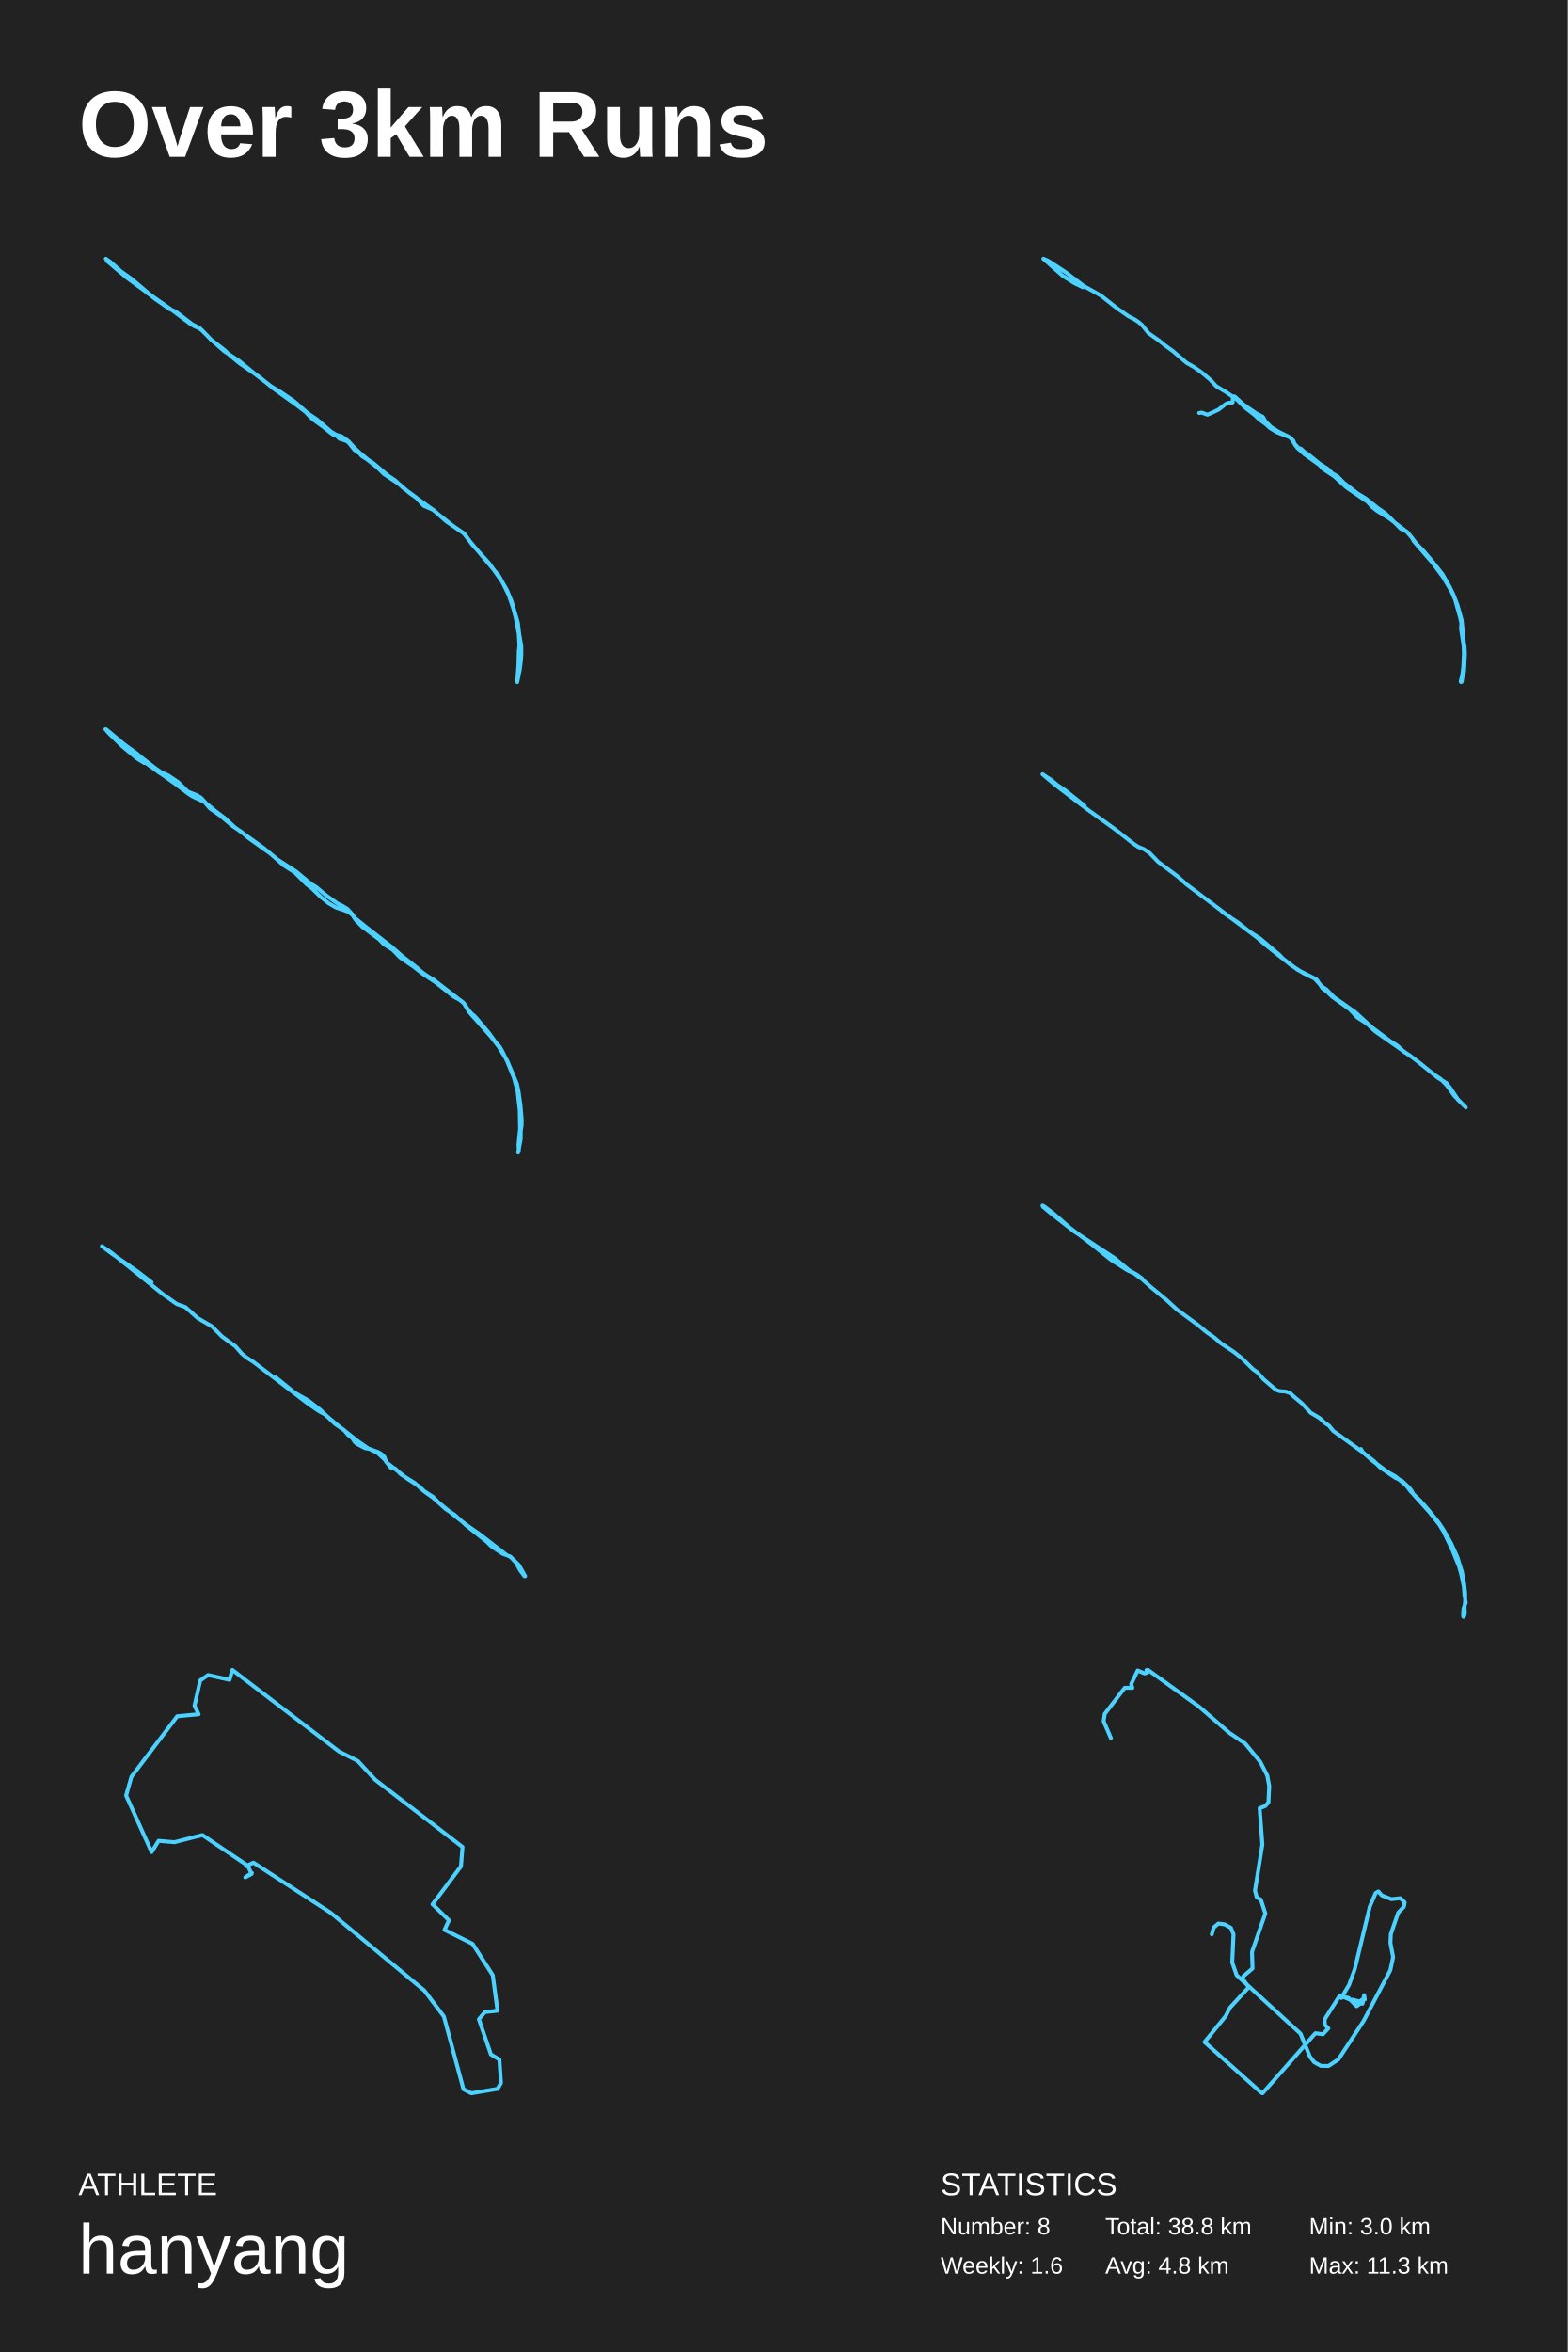
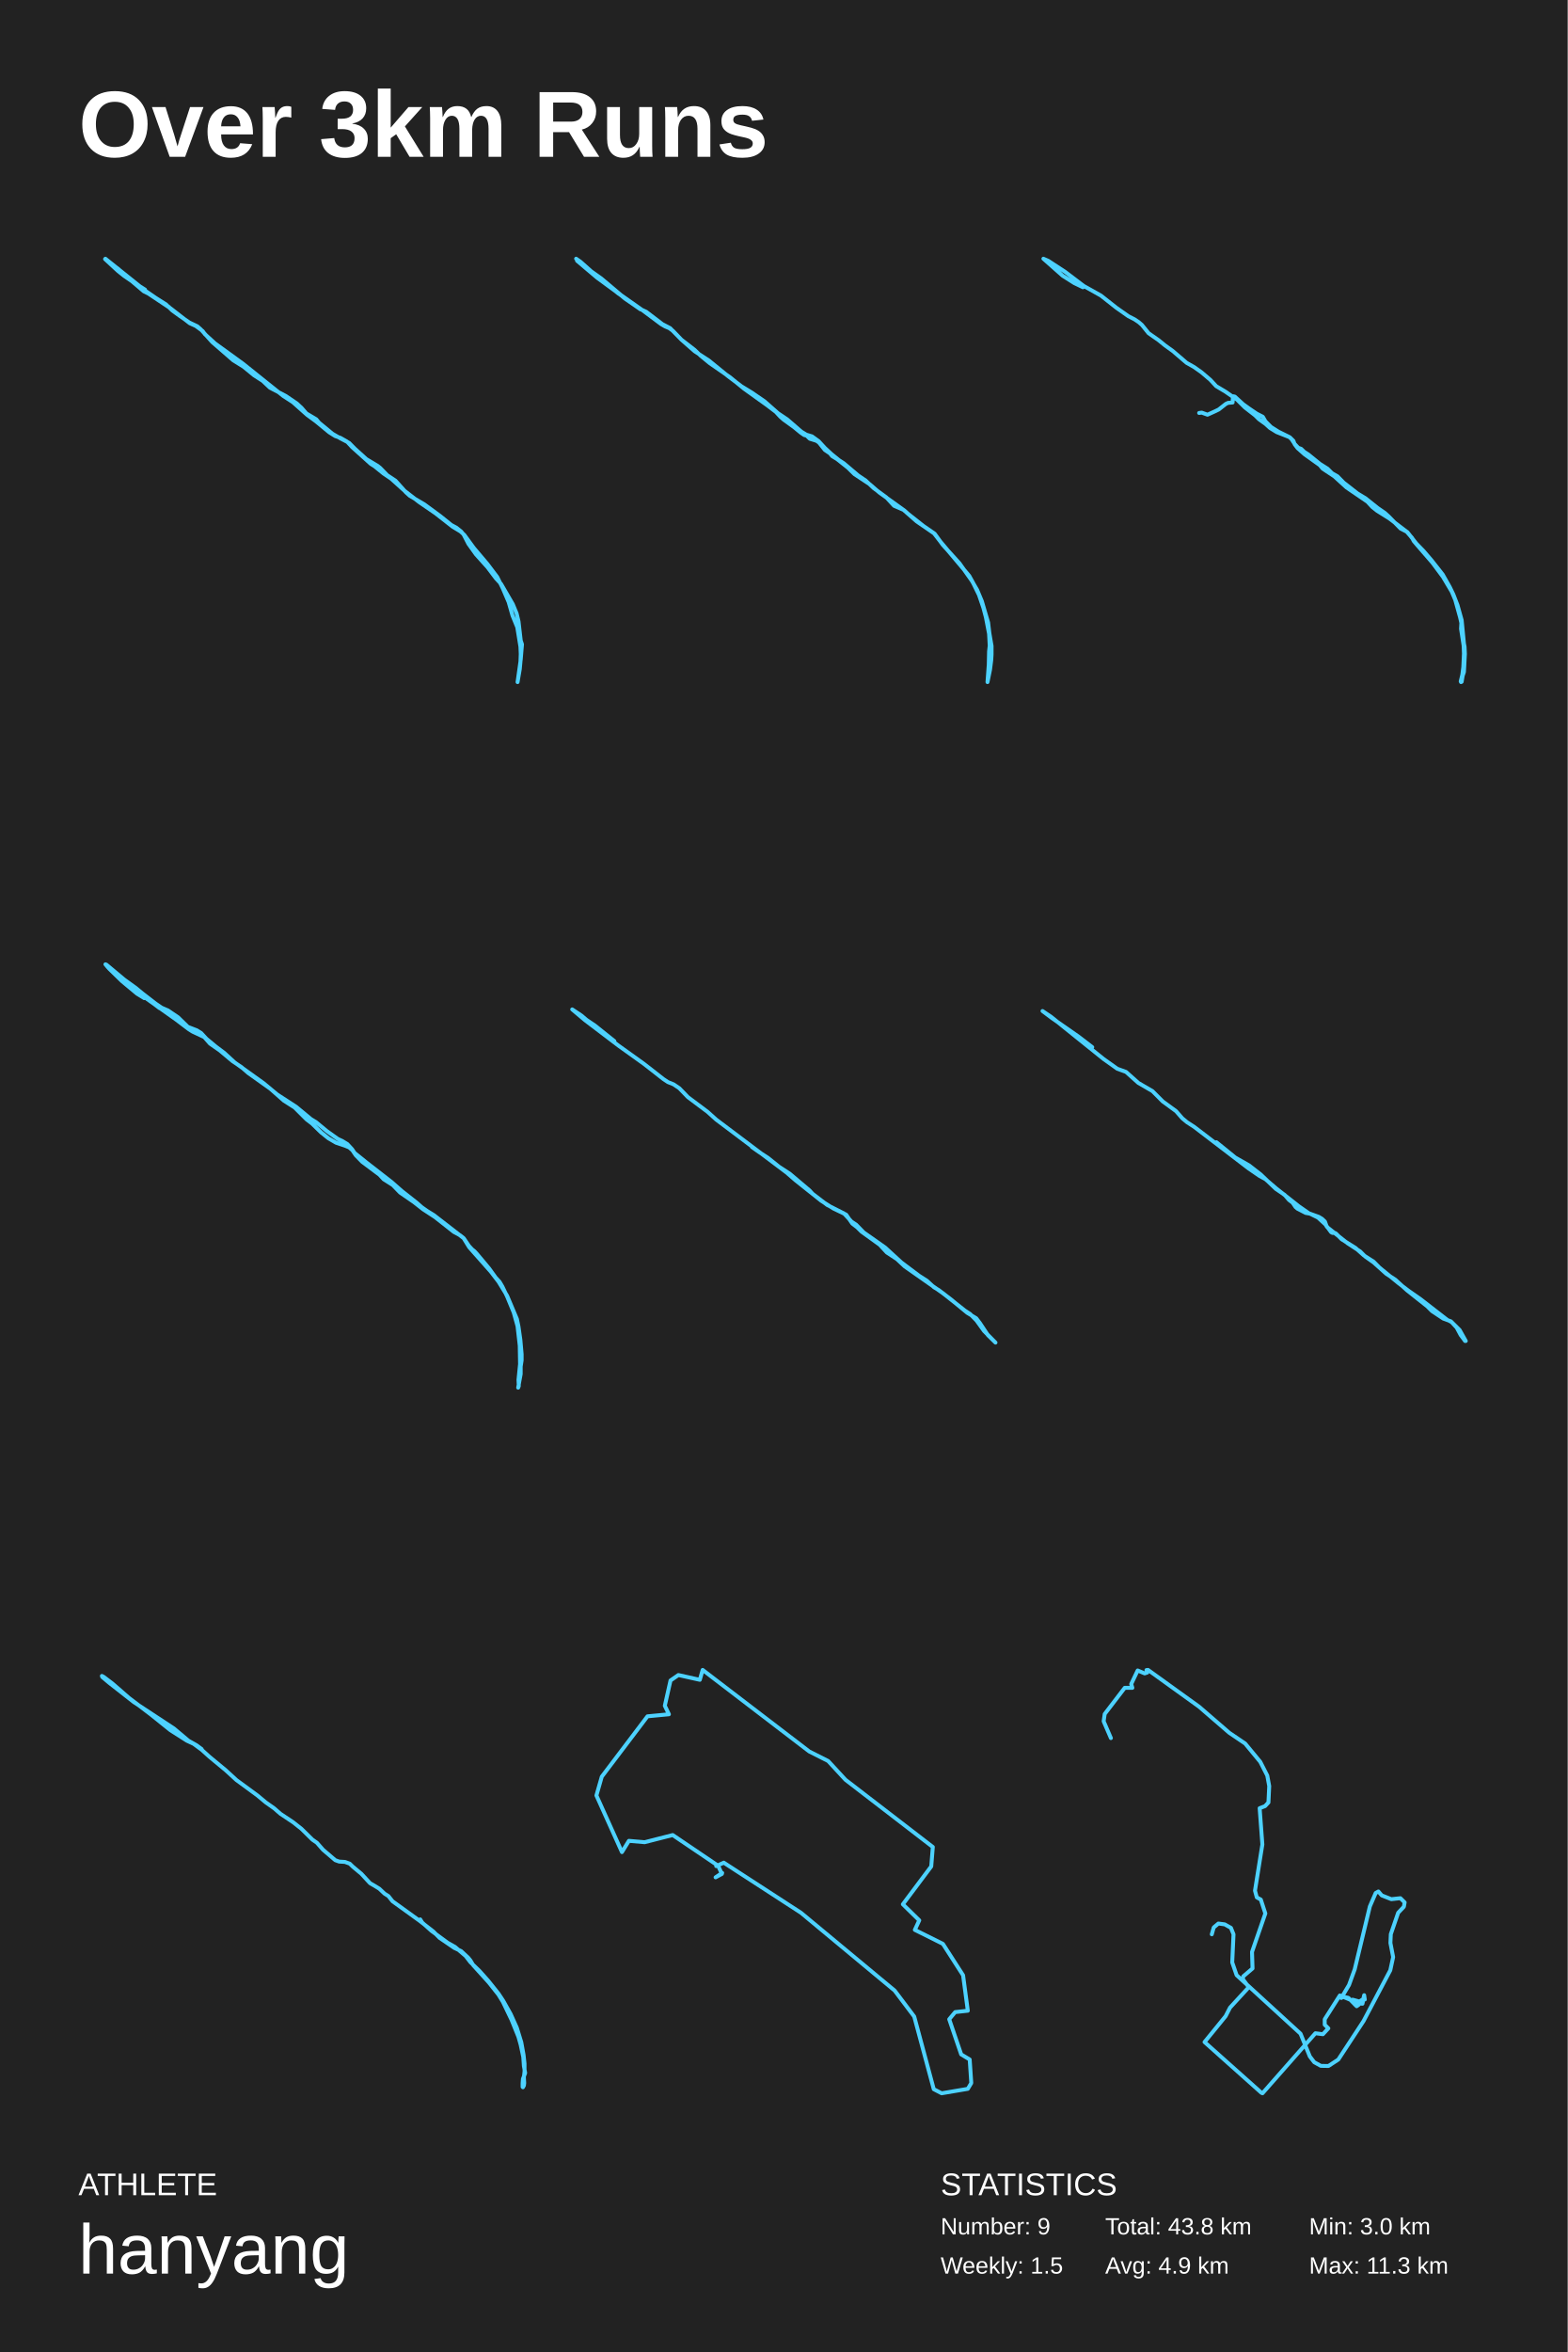
<svg xmlns="http://www.w3.org/2000/svg" baseProfile="full" height="300mm" version="1.1" viewBox="0,0,200,300" width="200mm">
  <defs />
  <rect fill="#222222" height="300" width="200" x="0" y="0" />
  <text fill="#FFFFFF" style="font-size:12px; font-family:Arial; font-weight:bold;" x="10" y="20">Over 3km Runs</text>
  <text fill="#FFFFFF" style="font-size:4px; font-family:Arial" x="10" y="280">ATHLETE</text>
  <text fill="#FFFFFF" style="font-size:9px; font-family:Arial" x="10" y="290">hanyang</text>
  <text fill="#FFFFFF" style="font-size:4px; font-family:Arial" x="120" y="280">STATISTICS</text>
-   <text fill="#FFFFFF" style="font-size:3px; font-family:Arial" x="120" y="285">Number: 8</text>
-   <text fill="#FFFFFF" style="font-size:3px; font-family:Arial" x="120" y="290">Weekly: 1.6</text>
-   <text fill="#FFFFFF" style="font-size:3px; font-family:Arial" x="141" y="285">Total: 38.8 km</text>
-   <text fill="#FFFFFF" style="font-size:3px; font-family:Arial" x="141" y="290">Avg: 4.8 km</text>
+   <text fill="#FFFFFF" style="font-size:3px; font-family:Arial" x="120" y="285">Number: 9</text>
+   <text fill="#FFFFFF" style="font-size:3px; font-family:Arial" x="120" y="290">Weekly: 1.5</text>
+   <text fill="#FFFFFF" style="font-size:3px; font-family:Arial" x="141" y="285">Total: 43.8 km</text>
+   <text fill="#FFFFFF" style="font-size:3px; font-family:Arial" x="141" y="290">Avg: 4.9 km</text>
  <text fill="#FFFFFF" style="font-size:3px; font-family:Arial" x="167" y="285">Min: 3.0 km</text>
  <text fill="#FFFFFF" style="font-size:3px; font-family:Arial" x="167" y="290">Max: 11.3 km</text>
-   <polyline fill="none" points="18.674,37.254 16.186,35.431 13.618,33.26 18.072,36.777 18.874,37.428 22.004,39.598 24.331,41.335 24.853,41.639 25.375,41.856 25.856,42.203 26.939,43.332 28.625,44.634 29.387,45.372 30.551,46.327 33.119,48.107 34.924,49.583 37.773,51.623 38.977,52.534 39.539,53.142 39.98,53.533 41.304,54.488 42.147,55.182 42.588,55.486 42.909,55.573 43.31,55.964 44.153,56.224 44.474,56.441 45.236,57.396 45.878,57.83 46.159,58.177 46.801,58.568 48.165,59.653 49.008,60.478 50.974,61.78 52.178,62.822 55.388,65.123 55.869,65.557 57.795,67.076 59.24,68.075 60.283,69.507 62.41,71.851 63.975,74.065 64.657,75.237 65.258,76.669 66.061,79.404 66.221,80.749 66.502,82.399 66.502,83.484 66.462,84.179 66.302,85.437 65.981,87.0 66.141,84.786 66.181,83.093 66.262,82.355 66.181,80.836 65.78,78.753 65.459,77.537 64.897,75.888 64.135,74.325 63.654,73.457 60.002,69.116 59.16,68.031 56.953,66.512 55.267,65.036 54.064,64.515 53.061,63.43 51.456,62.258 50.452,61.303 49.489,60.652 47.644,59.089 47.042,58.698 46.079,57.917 45.236,57.136 44.434,56.267 43.591,55.66 42.869,55.443 42.227,55.052 40.421,53.489 39.258,52.708 37.532,51.189 35.887,50.06 34.603,49.279 32.878,47.976 30.43,45.98 28.625,44.807 26.939,43.332 25.495,41.856 24.492,41.335 22.445,39.772 21.884,39.512 19.235,37.645 16.708,35.518 15.424,34.606 14.059,33.391 13.498,33.0 13.979,33.347 15.905,35.084 17.951,36.603 19.717,38.079 21.723,39.468" stroke="#4dd2ff" stroke-linecap="round" stroke-linejoin="round" stroke-width="0.5" />
+   <polyline fill="none" points="18.501,36.939 17.045,36.02 15.831,35.188 15.063,34.575 13.404,33.044 15.103,34.313 16.114,35.232 18.299,37.026 21.777,39.345 24.204,41.227 24.973,41.577 25.458,41.927 25.863,42.234 26.146,42.628 27.44,43.809 31,46.391 36.137,50.505 37.351,51.292 39.171,52.911 40.303,53.743 42.002,55.143 42.771,55.625 43.418,55.843 44.267,56.325 44.915,57.025 47.301,59.169 47.787,59.475 48.919,60.394 49.89,61.051 51.589,62.582 53.45,64.027 55.553,65.471 57.737,67.177 58.749,67.79 59.234,68.227 60.447,69.89 62.187,71.947 63.441,73.61 64.128,75.01 64.897,76.804 65.382,78.511 65.989,79.999 66.394,82.493 66.434,83.412 66.394,84.462 66.313,85.337 66.029,87.0 66.434,84.112 66.596,82.187 66.434,81.705 66.151,79.255 65.908,78.248 65.423,77.067 63.926,74.485 63.279,73.785 62.187,72.341 60.731,70.722 59.76,69.365 59.153,68.184 58.829,67.79 58.223,67.308 57.575,66.958 56.16,65.821 54.137,64.333 52.277,63.239 51.791,62.801 50.456,61.313 49.405,60.613 48.515,59.694 48.191,59.432 46.735,58.557 45.238,57.2 44.551,56.5 43.458,55.931 42.407,55.318 40.708,53.918 40.344,53.48 39.09,52.736 38.483,52.036 37.876,51.467 36.461,50.505 34.438,49.454 33.508,48.579 32.416,47.879 31.081,46.785 29.746,45.953 27.076,43.634 25.62,42.015 25.175,41.621 24.164,41.14 22.95,40.308 21.98,39.608 21.171,38.82 20.2,38.208 19.229,37.595 18.339,37.157 13.445,33.0 18.582,37.114 21.575,39.17" stroke="#4dd2ff" stroke-linecap="round" stroke-linejoin="round" stroke-width="0.5" />
+   <polyline fill="none" points="78.674,37.254 76.186,35.431 73.618,33.26 78.072,36.777 78.874,37.428 82.004,39.598 84.331,41.335 84.853,41.639 85.375,41.856 85.856,42.203 86.939,43.332 88.625,44.634 89.387,45.372 90.551,46.327 93.119,48.107 94.924,49.583 97.773,51.623 98.977,52.534 99.539,53.142 99.98,53.533 101.304,54.488 102.147,55.182 102.588,55.486 102.909,55.573 103.31,55.964 104.153,56.224 104.474,56.441 105.236,57.396 105.878,57.83 106.159,58.177 106.801,58.568 108.165,59.653 109.008,60.478 110.974,61.78 112.178,62.822 115.388,65.123 115.869,65.557 117.795,67.076 119.24,68.075 120.283,69.507 122.41,71.851 123.975,74.065 124.657,75.237 125.258,76.669 126.061,79.404 126.221,80.749 126.502,82.399 126.502,83.484 126.462,84.179 126.302,85.437 125.981,87.0 126.141,84.786 126.181,83.093 126.262,82.355 126.181,80.836 125.78,78.753 125.459,77.537 124.897,75.888 124.135,74.325 123.654,73.457 120.002,69.116 119.16,68.031 116.953,66.512 115.267,65.036 114.064,64.515 113.061,63.43 111.456,62.258 110.452,61.303 109.489,60.652 107.644,59.089 107.042,58.698 106.079,57.917 105.236,57.136 104.434,56.267 103.591,55.66 102.869,55.443 102.227,55.052 100.421,53.489 99.258,52.708 97.532,51.189 95.887,50.06 94.603,49.279 92.878,47.976 90.43,45.98 88.625,44.807 86.939,43.332 85.495,41.856 84.492,41.335 82.445,39.772 81.884,39.512 79.235,37.645 76.708,35.518 75.424,34.606 74.059,33.391 73.498,33.0 73.979,33.347 75.905,35.084 77.951,36.603 79.717,38.079 81.723,39.468" stroke="#4dd2ff" stroke-linecap="round" stroke-linejoin="round" stroke-width="0.5" />
  <polyline fill="none" points="138.162,36.642 137.054,36.109 135.576,35.176 133.113,33.0 133.729,33.266 135.904,34.688 138.244,36.464 140.461,37.707 142.431,39.262 143.95,40.328 144.73,40.727 145.264,41.083 145.674,41.438 146.536,42.504 147.809,43.392 148.63,44.058 149.615,44.768 151.38,46.278 152.324,46.811 153.268,47.477 154.417,48.454 155.156,49.254 156.347,49.964 157.824,50.986 158.81,51.963 160.123,52.984 160.616,53.473 161.478,54.094 162.011,54.583 162.873,55.116 164.556,55.782 165.008,56.226 165.172,56.67 165.542,57.158 166.445,57.958 168.374,59.334 168.743,59.779 170.221,60.756 171.781,62.177 174.449,63.997 175.065,64.663 175.681,65.152 177.24,66.129 179.457,67.816 180.155,68.616 180.36,69.015 180.853,69.593 182.741,71.769 184.096,73.589 185.204,75.454 185.655,76.52 186.271,78.74 186.435,79.451 186.394,80.206 186.723,82.337 186.764,83.359 186.682,85.091 186.558,86.067 186.353,86.911 186.394,87.0 186.476,86.956 186.6,86.201 186.764,85.712 186.805,85.002 186.887,83.403 186.846,82.515 186.764,82.071 186.476,79.096 185.943,77.186 185.409,75.81 184.958,74.877 184.055,73.278 182.659,71.502 181.633,70.303 180.689,69.326 179.539,67.861 178.677,67.417 177.158,65.862 176.666,65.418 175.763,64.797 174.203,63.553 173.177,62.932 171.412,61.555 170.632,60.756 169.934,60.356 169.359,59.779 168.374,59.157 166.896,57.958 166.404,57.647 165.993,57.247 165.624,57.114 165.172,56.626 164.762,56.004 164.474,55.737 163.12,55.071 162.135,54.45 161.437,53.739 161.108,53.162 160.328,52.762 159.343,52.096 158.604,51.563 157.537,50.586 157.332,50.542 157.291,50.675 157.25,51.341 156.675,51.385 156.388,51.519 155.485,52.229 155.033,52.451 154.048,52.895 153.309,52.629 152.981,52.673" stroke="#4dd2ff" stroke-linecap="round" stroke-linejoin="round" stroke-width="0.5" />
-   <polyline fill="none" points="18.406,97.315 17.48,96.748 15.546,95.136 13.935,93.567 13.491,93.044 14.499,93.828 15.385,94.7 16.513,95.528 18.729,97.402 22.475,100.061 24.087,101.281 24.57,101.586 26.061,102.284 26.786,103.112 28.035,103.983 29.646,105.335 30.815,106.119 31.661,106.86 34.481,108.865 36.213,110.39 37.583,111.262 39.114,112.787 39.799,113.31 40.967,114.444 41.893,115.185 42.86,115.751 44.029,116.143 44.552,116.361 44.955,116.71 45.398,117.364 46.204,118.192 48.42,119.848 48.944,120.415 50.112,121.156 51.039,122.114 52.811,123.335 53.979,124.25 55.51,125.252 57.887,127.126 58.693,127.562 59.136,127.911 59.861,129.088 62.601,132.182 63.608,133.49 64.696,135.276 65.945,138.24 66.146,139.199 66.388,140.899 66.549,142.729 66.549,143.513 66.428,144.298 66.428,145.257 66.106,147.0 66.186,146.782 66.146,145.998 66.347,143.993 66.307,141.639 66.025,139.155 65.542,137.412 64.696,135.364 64.091,134.1 63.729,133.49 63.245,132.967 62.399,131.79 60.828,129.916 60.546,129.611 60.224,129.349 59.821,128.913 59.176,127.955 55.349,124.991 54.503,124.468 53.818,123.988 53.174,123.422 51.24,121.896 49.951,120.763 46.808,118.323 45.237,117.059 44.915,116.579 44.311,115.926 43.666,115.533 43.102,115.272 41.692,114.269 40.322,113.136 39.678,112.744 37.784,111.175 35.367,109.606 33.635,108.168 29.928,105.509 28.599,104.289 27.551,103.504 26.343,102.502 25.658,101.761 25.094,101.412 23.966,100.976 22.717,99.756 21.428,98.884 20.622,98.535 19.857,98.012 18.165,96.705 17.319,96.007 15.868,94.961 13.572,93.044 13.451,93.0 13.773,93.392 14.499,93.872 16.11,95.354 20.34,98.579" stroke="#4dd2ff" stroke-linecap="round" stroke-linejoin="round" stroke-width="0.5" />
-   <polyline fill="none" points="138.377,102.795 135.916,100.823 134.823,100.083 134.185,99.541 133.0,98.752 134.641,100.132 138.924,103.386 142.159,105.703 144.62,107.626 145.213,108.02 145.942,108.316 146.671,108.809 147.765,109.943 150.271,111.817 151.365,112.803 160.342,119.557 161.481,120.543 164.762,123.155 166.311,124.141 167.952,124.93 168.727,126.064 169.365,126.557 169.911,127.099 172.235,128.776 173.147,129.762 174.423,130.6 175.425,131.536 180.347,134.987 183.081,137.156 183.765,137.6 184.585,138.438 185.542,139.769 187.0,141.248 186.043,140.311 184.995,138.734 184.539,138.142 183.4,137.452 181.304,135.727 179.754,134.544 179.162,134.198 178.251,133.36 177.248,132.719 175.015,131.043 172.919,129.121 170.185,127.198 169.228,126.212 168.635,125.818 167.678,124.782 165.537,123.698 163.668,122.268 163.258,121.824 160.752,119.705 159.385,118.817 157.972,117.683 156.833,116.944 155.922,116.303" stroke="#4dd2ff" stroke-linecap="round" stroke-linejoin="round" stroke-width="0.5" />
-   <polyline fill="none" points="19.345,163.566 17.585,162.214 14.204,159.859 13.0,158.957 14.111,159.708 20.78,165.069 22.54,166.322 23.652,166.723 25.226,168.126 27.033,169.178 28.329,170.481 30.043,171.733 30.83,172.635 31.432,173.136 32.358,173.737 39.305,179.048 40.695,180 41.436,180.401 42.779,181.554 45.696,183.858 46.993,184.76 48.244,185.211 48.66,185.462 49.031,185.812 49.262,186.464 49.494,186.664 51.902,188.568 53.523,189.62 54.172,190.271 55.237,191.023 56.858,192.476 58.015,193.227 59.497,194.58 62.091,196.634 62.693,197.236 64.129,198.187 64.823,198.438 65.194,198.638 65.842,199.34 66.352,200.292 66.768,200.843 66.907,201.043 67.0,201.043 66.213,199.64 65.101,198.538 64.684,198.388 61.257,195.732 59.683,194.63 58.432,193.678 55.978,191.674 55.237,190.923 53.986,190.121 52.921,189.169 51.161,188.067 50.467,187.365 50.328,187.265 50.003,187.265 49.818,187.165 49.077,186.163 48.151,185.311 47.132,184.81 46.576,184.71 45.511,184.159 45.28,183.958 44.909,183.407 44.446,183.057 43.89,182.405 42.779,181.654 40.834,179.8 39.352,178.648 37.592,177.645 35.184,175.691" stroke="#4dd2ff" stroke-linecap="round" stroke-linejoin="round" stroke-width="0.5" />
-   <polyline fill="none" points="145.73,163.096 145.073,162.608 144.046,162.03 142.198,160.475 137.065,157.099 133.944,154.655 133.041,153.9 133.0,153.767 133.246,153.9 134.355,154.744 136.449,156.566 139.201,158.654 141.747,160.697 143.841,162.03 144.703,162.43 145.73,163.185 146.716,164.074 148.81,165.807 150.165,167.05 152.834,169.005 153.902,169.894 154.97,170.649 155.791,171.36 157.392,172.426 158.46,173.27 159.856,174.647 160.431,175.047 161.211,175.936 162.772,177.268 163.265,177.446 164.004,177.491 164.62,177.713 165.03,178.112 166.098,179.001 167.207,180.2 167.823,180.556 168.398,180.911 169.055,181.533 169.548,181.844 170.081,182.511 173.531,184.998 175.297,186.376 176.077,187.175 177.966,188.464 178.828,188.863 179.732,189.707 180.019,190.063 180.389,190.685 182.36,192.862 183.592,194.416 184.167,195.349 185.275,197.659 186.138,199.792 186.425,200.813 186.754,202.368 186.836,203.523 187.0,204.412 186.713,205.167 186.671,205.744 186.671,206.189 186.713,206.233 186.836,206.011 186.877,205.7 186.836,204.945 186.918,204.234 186.918,203.212 186.795,202.102 186.507,200.503 185.932,198.637 185.152,196.904 184.208,195.216 183.592,194.283 182.278,192.639 181.169,191.396 180.019,190.285 179.403,189.485 178.048,188.33 177.103,187.797 175.05,186.287 173.859,185.221 173.613,184.821" stroke="#4dd2ff" stroke-linecap="round" stroke-linejoin="round" stroke-width="0.5" />
-   <polyline fill="none" points="31.372,238.021 32.338,237.586 42.192,243.982 54.138,253.903 56.632,257.21 59.126,266.478 60.131,267.0 63.47,266.434 63.912,265.695 63.711,262.692 62.625,262.04 61.097,257.558 61.861,256.644 63.47,256.47 62.866,251.945 60.292,247.942 56.712,246.158 57.276,244.939 55.184,242.894 58.804,238.064 59.005,235.584 47.863,227.012 45.651,224.618 43.238,223.4 29.643,213.0 29.281,214.262 26.546,213.653 25.54,214.349 24.816,217.569 25.339,218.657 22.604,218.918 16.772,226.62 16.088,229.013 19.346,236.237 20.231,234.801 22.242,234.975 25.822,234.061 31.614,237.977 32.096,239.022 31.292,239.457 32.137,238.891" stroke="#4dd2ff" stroke-linecap="round" stroke-linejoin="round" stroke-width="0.5" />
+   <polyline fill="none" points="18.406,127.315 17.48,126.748 15.546,125.136 13.935,123.567 13.491,123.044 14.499,123.828 15.385,124.7 16.513,125.528 18.729,127.402 22.475,130.061 24.087,131.281 24.57,131.586 26.061,132.284 26.786,133.112 28.035,133.983 29.646,135.335 30.815,136.119 31.661,136.86 34.481,138.865 36.213,140.39 37.583,141.262 39.114,142.787 39.799,143.31 40.967,144.444 41.893,145.185 42.86,145.751 44.029,146.143 44.552,146.361 44.955,146.71 45.398,147.364 46.204,148.192 48.42,149.848 48.944,150.415 50.112,151.156 51.039,152.114 52.811,153.335 53.979,154.25 55.51,155.252 57.887,157.126 58.693,157.562 59.136,157.911 59.861,159.088 62.601,162.182 63.608,163.49 64.696,165.276 65.945,168.24 66.146,169.199 66.388,170.899 66.549,172.729 66.549,173.513 66.428,174.298 66.428,175.257 66.106,177.0 66.186,176.782 66.146,175.998 66.347,173.993 66.307,171.639 66.025,169.155 65.542,167.412 64.696,165.364 64.091,164.1 63.729,163.49 63.245,162.967 62.399,161.79 60.828,159.916 60.546,159.611 60.224,159.349 59.821,158.913 59.176,157.955 55.349,154.991 54.503,154.468 53.818,153.988 53.174,153.422 51.24,151.896 49.951,150.763 46.808,148.323 45.237,147.059 44.915,146.579 44.311,145.926 43.666,145.533 43.102,145.272 41.692,144.269 40.322,143.136 39.678,142.744 37.784,141.175 35.367,139.606 33.635,138.168 29.928,135.509 28.599,134.289 27.551,133.504 26.343,132.502 25.658,131.761 25.094,131.412 23.966,130.976 22.717,129.756 21.428,128.884 20.622,128.535 19.857,128.012 18.165,126.705 17.319,126.007 15.868,124.961 13.572,123.044 13.451,123.0 13.773,123.392 14.499,123.872 16.11,125.354 20.34,128.579" stroke="#4dd2ff" stroke-linecap="round" stroke-linejoin="round" stroke-width="0.5" />
+   <polyline fill="none" points="78.377,132.795 75.916,130.823 74.823,130.083 74.185,129.541 73.0,128.752 74.641,130.132 78.924,133.386 82.159,135.703 84.62,137.626 85.213,138.02 85.942,138.316 86.671,138.809 87.765,139.943 90.271,141.817 91.365,142.803 100.342,149.557 101.481,150.543 104.762,153.155 106.311,154.141 107.952,154.93 108.727,156.064 109.365,156.557 109.911,157.099 112.235,158.776 113.147,159.762 114.423,160.6 115.425,161.536 120.347,164.987 123.081,167.156 123.765,167.6 124.585,168.438 125.542,169.769 127.0,171.248 126.043,170.311 124.995,168.734 124.539,168.142 123.4,167.452 121.304,165.727 119.754,164.544 119.162,164.198 118.251,163.36 117.248,162.719 115.015,161.043 112.919,159.121 110.185,157.198 109.228,156.212 108.635,155.818 107.678,154.782 105.537,153.698 103.668,152.268 103.258,151.824 100.752,149.705 99.385,148.817 97.972,147.683 96.833,146.944 95.922,146.303" stroke="#4dd2ff" stroke-linecap="round" stroke-linejoin="round" stroke-width="0.5" />
+   <polyline fill="none" points="139.345,133.566 137.585,132.214 134.204,129.859 133.0,128.957 134.111,129.708 140.78,135.069 142.54,136.322 143.652,136.723 145.226,138.126 147.033,139.178 148.329,140.481 150.043,141.733 150.83,142.635 151.432,143.136 152.358,143.737 159.305,149.048 160.695,150 161.436,150.401 162.779,151.554 165.696,153.858 166.993,154.76 168.244,155.211 168.66,155.462 169.031,155.812 169.262,156.464 169.494,156.664 171.902,158.568 173.523,159.62 174.172,160.271 175.237,161.023 176.858,162.476 178.015,163.227 179.497,164.58 182.091,166.634 182.693,167.236 184.129,168.187 184.823,168.438 185.194,168.638 185.842,169.34 186.352,170.292 186.768,170.843 186.907,171.043 187.0,171.043 186.213,169.64 185.101,168.538 184.684,168.388 181.257,165.732 179.683,164.63 178.432,163.678 175.978,161.674 175.237,160.923 173.986,160.121 172.921,159.169 171.161,158.067 170.467,157.365 170.328,157.265 170.003,157.265 169.818,157.165 169.077,156.163 168.151,155.311 167.132,154.81 166.576,154.71 165.511,154.159 165.28,153.958 164.909,153.407 164.446,153.057 163.89,152.405 162.779,151.654 160.834,149.8 159.352,148.648 157.592,147.645 155.184,145.691" stroke="#4dd2ff" stroke-linecap="round" stroke-linejoin="round" stroke-width="0.5" />
+   <polyline fill="none" points="25.73,223.096 25.073,222.608 24.046,222.03 22.198,220.475 17.065,217.099 13.944,214.655 13.041,213.9 13.0,213.767 13.246,213.9 14.355,214.744 16.449,216.566 19.201,218.654 21.747,220.697 23.841,222.03 24.703,222.43 25.73,223.185 26.716,224.074 28.81,225.807 30.165,227.05 32.834,229.005 33.902,229.894 34.97,230.649 35.791,231.36 37.392,232.426 38.46,233.27 39.856,234.647 40.431,235.047 41.211,235.936 42.772,237.268 43.265,237.446 44.004,237.491 44.62,237.713 45.03,238.112 46.098,239.001 47.207,240.2 47.823,240.556 48.398,240.911 49.055,241.533 49.548,241.844 50.081,242.511 53.531,244.998 55.297,246.376 56.077,247.175 57.966,248.464 58.828,248.863 59.732,249.707 60.019,250.063 60.389,250.685 62.36,252.862 63.592,254.416 64.167,255.349 65.275,257.659 66.138,259.792 66.425,260.813 66.754,262.368 66.836,263.523 67.0,264.412 66.713,265.167 66.671,265.744 66.671,266.189 66.713,266.233 66.836,266.011 66.877,265.7 66.836,264.945 66.918,264.234 66.918,263.212 66.795,262.102 66.507,260.503 65.932,258.637 65.152,256.904 64.208,255.216 63.592,254.283 62.278,252.639 61.169,251.396 60.019,250.285 59.403,249.485 58.048,248.33 57.103,247.797 55.05,246.287 53.859,245.221 53.613,244.821" stroke="#4dd2ff" stroke-linecap="round" stroke-linejoin="round" stroke-width="0.5" />
+   <polyline fill="none" points="91.372,238.021 92.338,237.586 102.192,243.982 114.138,253.903 116.632,257.21 119.126,266.478 120.131,267.0 123.47,266.434 123.912,265.695 123.711,262.692 122.625,262.04 121.097,257.558 121.861,256.644 123.47,256.47 122.866,251.945 120.292,247.942 116.712,246.158 117.276,244.939 115.184,242.894 118.804,238.064 119.005,235.584 107.863,227.012 105.651,224.618 103.238,223.4 89.643,213.0 89.281,214.262 86.546,213.653 85.54,214.349 84.816,217.569 85.339,218.657 82.604,218.918 76.772,226.62 76.088,229.013 79.346,236.237 80.231,234.801 82.242,234.975 85.822,234.061 91.614,237.977 92.096,239.022 91.292,239.457 92.137,238.891" stroke="#4dd2ff" stroke-linecap="round" stroke-linejoin="round" stroke-width="0.5" />
  <polyline fill="none" points="141.724,221.694 140.8,219.552 140.932,218.624 143.489,215.285 144.463,215.285 144.315,214.803 145.14,213.071 146.031,213.446 146.361,213.339 146.262,213.018 146.46,213.0 152.978,217.695 156.823,221.016 158.853,222.391 160.784,224.729 161.675,226.479 161.923,227.818 161.823,229.906 161.394,230.371 160.701,230.638 161.048,235.262 160.107,241.153 160.338,242.01 160.85,242.295 161.427,244.063 159.728,248.972 159.794,251.078 158.622,252.078 158.54,252.417 159.315,253.47 156.922,256.076 156.361,257.165 153.671,260.467 160.916,266.929 161.064,267.0 167.814,259.343 168.771,259.467 169.464,258.718 169.002,258.254 169.002,257.558 170.933,254.523 172.616,255.219 172.566,255.059 173.606,255.344 172.847,255.683 173.986,254.934 174.118,255.041 174.035,254.487 173.87,255.219 173.359,255.54 173.326,255.362 173.87,255.362 172.831,255.469 173.854,255.398 173.821,255.576 173.177,255.54 173.392,255.469 173.111,255.576 173.342,255.487 173.326,255.719 173.078,255.897 172.022,254.826 171.345,254.684 171.114,254.844 172.104,253.184 172.831,251.185 174.761,243.17 175.504,241.456 175.85,241.26 176.279,241.76 177.501,242.242 178.656,242.117 179.2,242.652 179.101,243.206 178.375,243.973 177.435,246.705 177.385,247.829 177.732,249.632 177.369,251.31 173.953,257.79 170.735,262.698 169.481,263.519 168.507,263.502 167.665,263.037 167.104,262.306 165.916,259.396 157.764,251.935 157.203,250.31 157.368,246.722 157.038,245.901 156.246,245.455 155.437,245.348 154.843,245.848 154.596,246.722" stroke="#4dd2ff" stroke-linecap="round" stroke-linejoin="round" stroke-width="0.5" />
</svg>
